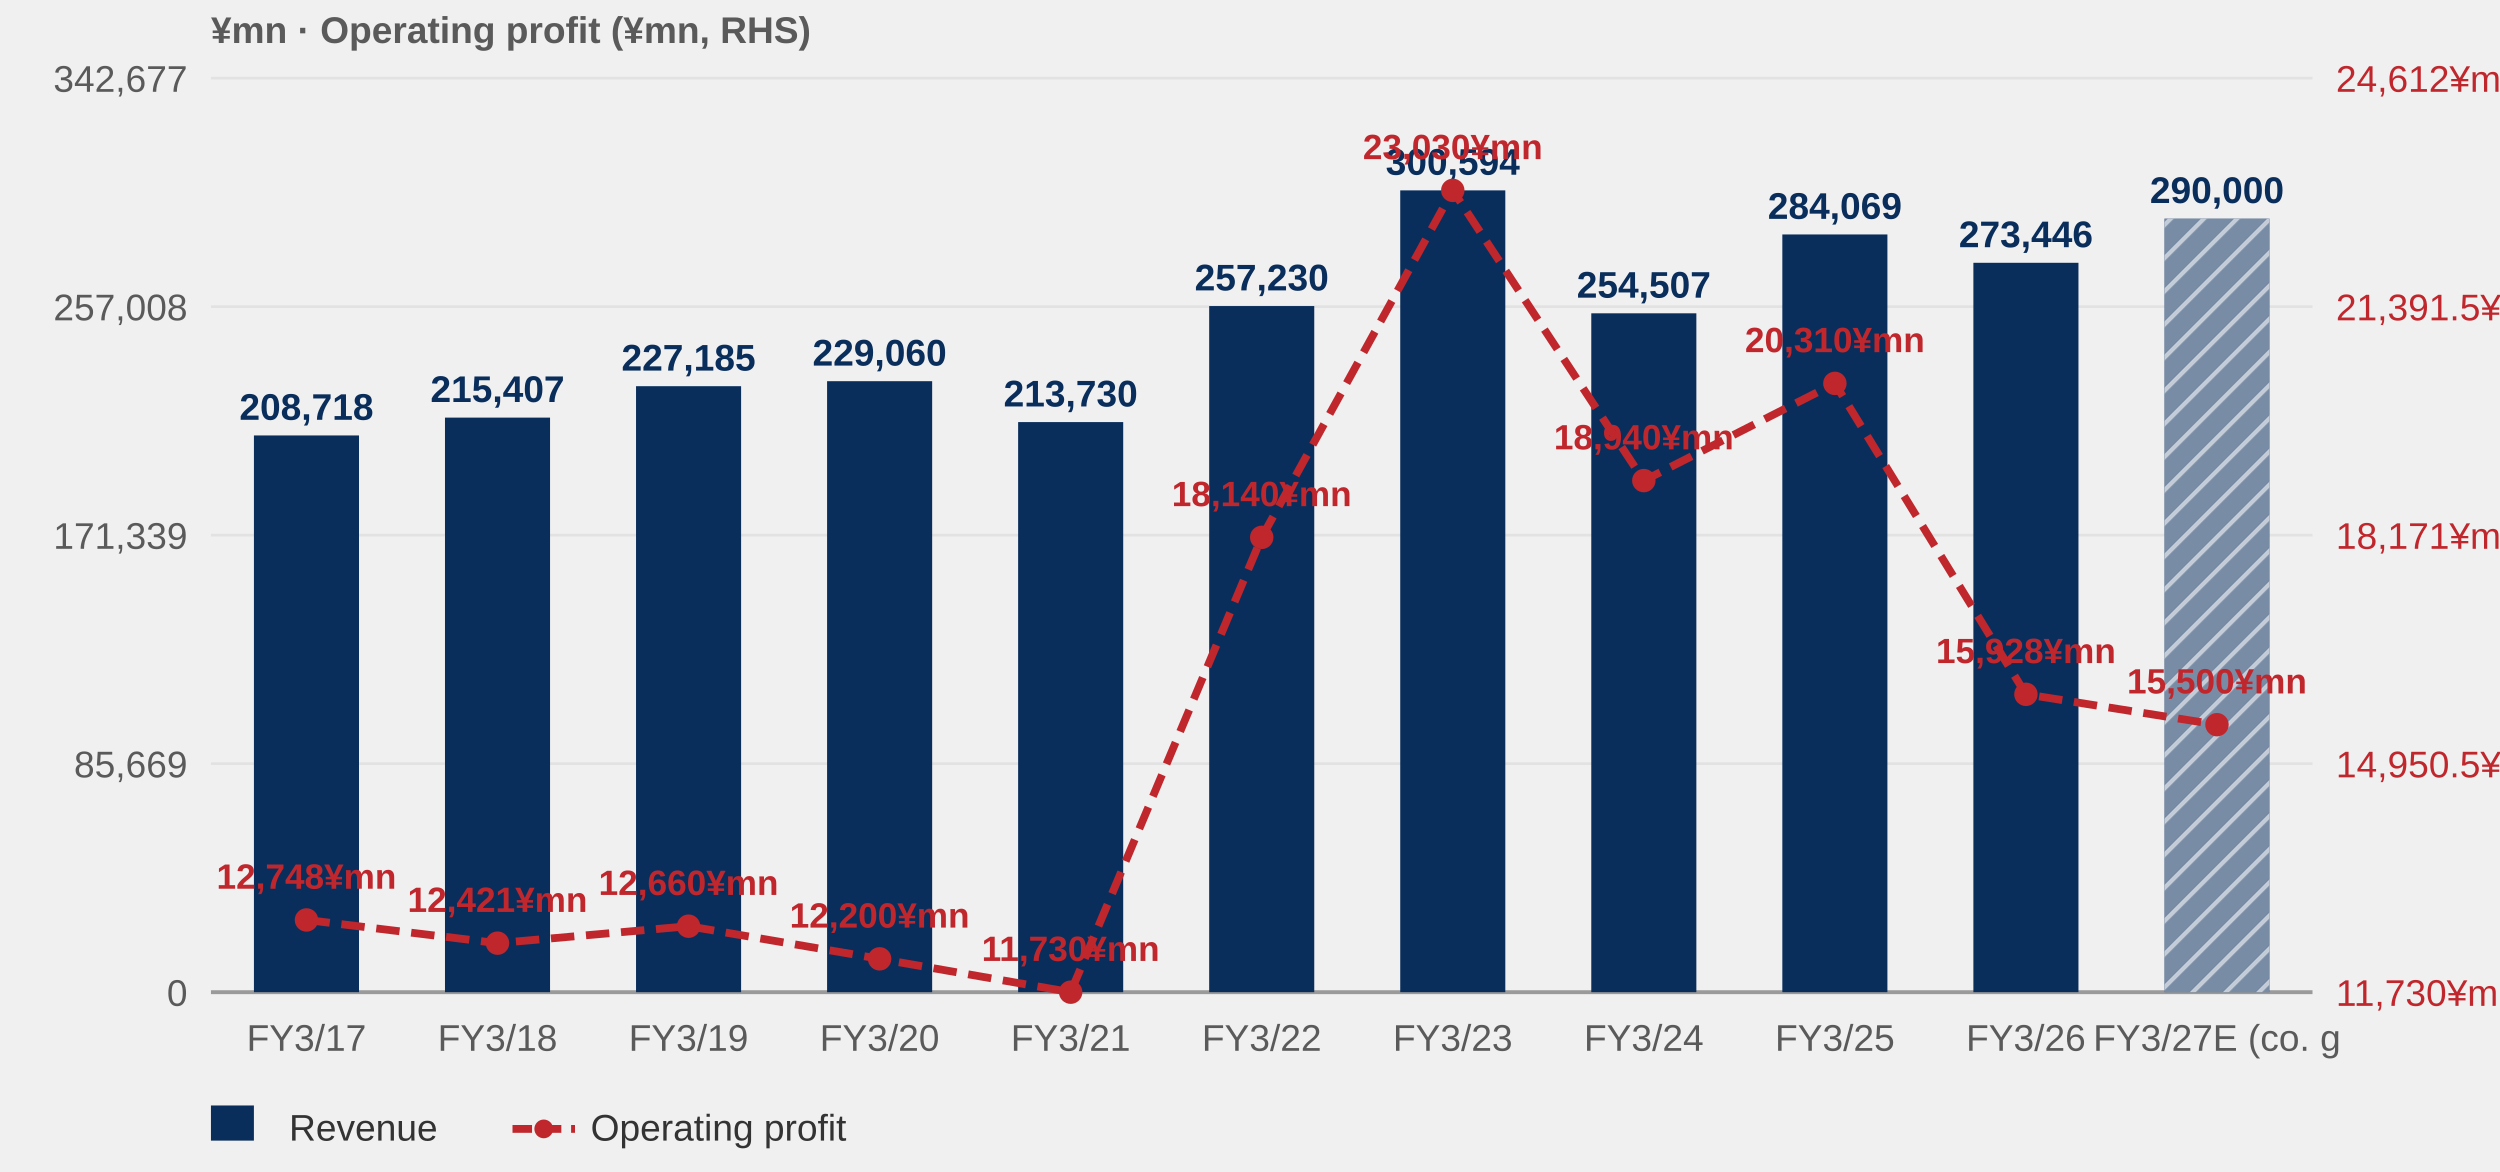
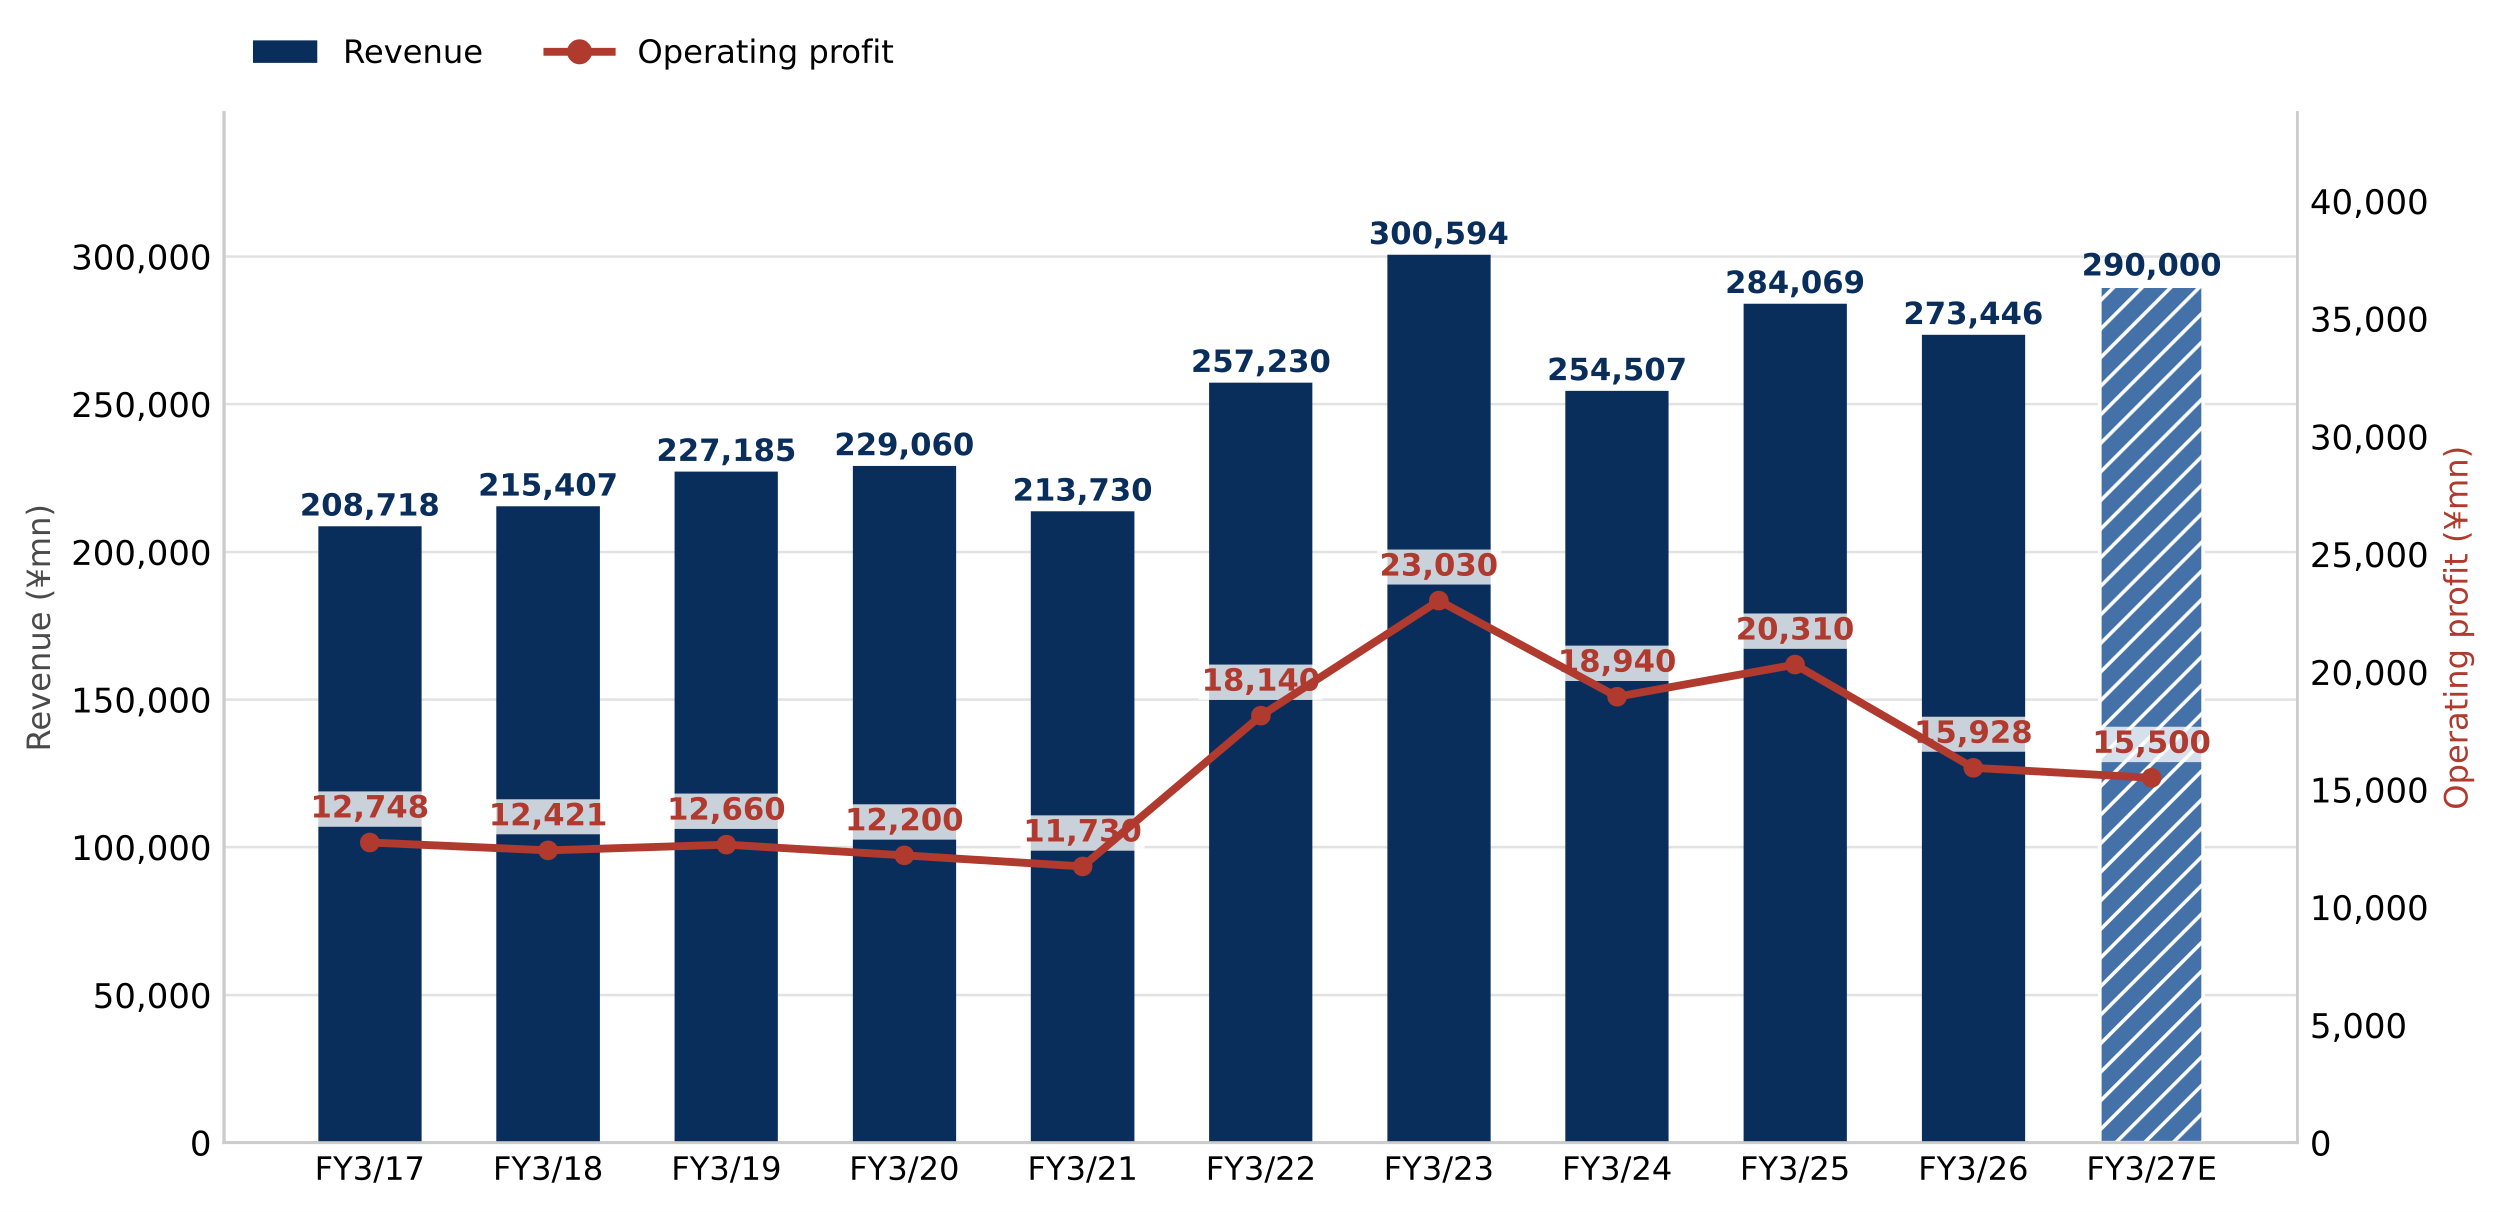
- <svg xmlns="http://www.w3.org/2000/svg" width="100%" viewBox="0 0 640 300" font-family="'Liberation Sans',Arial,sans-serif">
+ <svg xmlns="http://www.w3.org/2000/svg" xmlns:xlink="http://www.w3.org/1999/xlink" width="699.7pt" height="339.2pt" viewBox="0 0 699.7 339.2" version="1.1">
  <defs>
-     <pattern id="hatch-c1" width="6" height="6" patternTransform="rotate(45)" patternUnits="userSpaceOnUse">
-       <rect width="6" height="6" fill="#ffffff" opacity="0.45" />
-       <line x1="0" y1="0" x2="0" y2="6" stroke="#ffffff" stroke-width="2.2" opacity="0.55" />
+     <style type="text/css">*{stroke-linejoin: round; stroke-linecap: butt}</style>
+   </defs>
+   <g id="figure_1">
+     <g id="patch_1">
+       <path d="M -0 339.2 L 699.7 339.2 L 699.7 0 L -0 0 z " style="fill: #ffffff" />
+     </g>
+     <g id="axes_1">
+       <g id="patch_2">
+         <path d="M 62.7 319.8 L 643.0 319.8 L 643.0 31.5 L 62.7 31.5 z " style="fill: #ffffff" />
+       </g>
+       <g id="matplotlib.axis_1">
+         <g id="xtick_1">
+           <g id="line2d_1" />
+           <g id="text_1">
+             <text style="font: 9px 'DejaVu Sans'; text-anchor: middle" x="103.5" y="330.2" transform="rotate(-0 103.5 330.2)">FY3/17</text>
+           </g>
+         </g>
+         <g id="xtick_2">
+           <g id="line2d_2" />
+           <g id="text_2">
+             <text style="font: 9px 'DejaVu Sans'; text-anchor: middle" x="153.4" y="330.2" transform="rotate(-0 153.4 330.2)">FY3/18</text>
+           </g>
+         </g>
+         <g id="xtick_3">
+           <g id="line2d_3" />
+           <g id="text_3">
+             <text style="font: 9px 'DejaVu Sans'; text-anchor: middle" x="203.3" y="330.2" transform="rotate(-0 203.3 330.2)">FY3/19</text>
+           </g>
+         </g>
+         <g id="xtick_4">
+           <g id="line2d_4" />
+           <g id="text_4">
+             <text style="font: 9px 'DejaVu Sans'; text-anchor: middle" x="253.1" y="330.2" transform="rotate(-0 253.1 330.2)">FY3/20</text>
+           </g>
+         </g>
+         <g id="xtick_5">
+           <g id="line2d_5" />
+           <g id="text_5">
+             <text style="font: 9px 'DejaVu Sans'; text-anchor: middle" x="303.0" y="330.2" transform="rotate(-0 303.0 330.2)">FY3/21</text>
+           </g>
+         </g>
+         <g id="xtick_6">
+           <g id="line2d_6" />
+           <g id="text_6">
+             <text style="font: 9px 'DejaVu Sans'; text-anchor: middle" x="352.9" y="330.2" transform="rotate(-0 352.9 330.2)">FY3/22</text>
+           </g>
+         </g>
+         <g id="xtick_7">
+           <g id="line2d_7" />
+           <g id="text_7">
+             <text style="font: 9px 'DejaVu Sans'; text-anchor: middle" x="402.7" y="330.2" transform="rotate(-0 402.7 330.2)">FY3/23</text>
+           </g>
+         </g>
+         <g id="xtick_8">
+           <g id="line2d_8" />
+           <g id="text_8">
+             <text style="font: 9px 'DejaVu Sans'; text-anchor: middle" x="452.6" y="330.2" transform="rotate(-0 452.6 330.2)">FY3/24</text>
+           </g>
+         </g>
+         <g id="xtick_9">
+           <g id="line2d_9" />
+           <g id="text_9">
+             <text style="font: 9px 'DejaVu Sans'; text-anchor: middle" x="502.4" y="330.2" transform="rotate(-0 502.4 330.2)">FY3/25</text>
+           </g>
+         </g>
+         <g id="xtick_10">
+           <g id="line2d_10" />
+           <g id="text_10">
+             <text style="font: 9px 'DejaVu Sans'; text-anchor: middle" x="552.3" y="330.2" transform="rotate(-0 552.3 330.2)">FY3/26</text>
+           </g>
+         </g>
+         <g id="xtick_11">
+           <g id="line2d_11" />
+           <g id="text_11">
+             <text style="font: 9px 'DejaVu Sans'; text-anchor: middle" x="602.2" y="330.2" transform="rotate(-0 602.2 330.2)">FY3/27E</text>
+           </g>
+         </g>
+       </g>
+       <g id="matplotlib.axis_2">
+         <g id="ytick_1">
+           <g id="line2d_12">
+             <path d="M 62.7 319.8 L 643.0 319.8 " clip-path="url(#pa0b89b988f)" style="fill: none; stroke: #e2e2e2; stroke-width: 0.7; stroke-linecap: square" />
+           </g>
+           <g id="line2d_13" />
+           <g id="text_12">
+             <text style="font: 9.5px 'DejaVu Sans'; text-anchor: end" x="59.2" y="323.4" transform="rotate(-0 59.2 323.4)">0</text>
+           </g>
+         </g>
+         <g id="ytick_2">
+           <g id="line2d_14">
+             <path d="M 62.7 278.5 L 643.0 278.5 " clip-path="url(#pa0b89b988f)" style="fill: none; stroke: #e2e2e2; stroke-width: 0.7; stroke-linecap: square" />
+           </g>
+           <g id="line2d_15" />
+           <g id="text_13">
+             <text style="font: 9.5px 'DejaVu Sans'; text-anchor: end" x="59.2" y="282.1" transform="rotate(-0 59.2 282.1)">50,000</text>
+           </g>
+         </g>
+         <g id="ytick_3">
+           <g id="line2d_16">
+             <path d="M 62.7 237.1 L 643.0 237.1 " clip-path="url(#pa0b89b988f)" style="fill: none; stroke: #e2e2e2; stroke-width: 0.7; stroke-linecap: square" />
+           </g>
+           <g id="line2d_17" />
+           <g id="text_14">
+             <text style="font: 9.5px 'DejaVu Sans'; text-anchor: end" x="59.2" y="240.7" transform="rotate(-0 59.2 240.7)">100,000</text>
+           </g>
+         </g>
+         <g id="ytick_4">
+           <g id="line2d_18">
+             <path d="M 62.7 195.8 L 643.0 195.8 " clip-path="url(#pa0b89b988f)" style="fill: none; stroke: #e2e2e2; stroke-width: 0.7; stroke-linecap: square" />
+           </g>
+           <g id="line2d_19" />
+           <g id="text_15">
+             <text style="font: 9.5px 'DejaVu Sans'; text-anchor: end" x="59.2" y="199.4" transform="rotate(-0 59.2 199.4)">150,000</text>
+           </g>
+         </g>
+         <g id="ytick_5">
+           <g id="line2d_20">
+             <path d="M 62.7 154.5 L 643.0 154.5 " clip-path="url(#pa0b89b988f)" style="fill: none; stroke: #e2e2e2; stroke-width: 0.7; stroke-linecap: square" />
+           </g>
+           <g id="line2d_21" />
+           <g id="text_16">
+             <text style="font: 9.5px 'DejaVu Sans'; text-anchor: end" x="59.2" y="158.1" transform="rotate(-0 59.2 158.1)">200,000</text>
+           </g>
+         </g>
+         <g id="ytick_6">
+           <g id="line2d_22">
+             <path d="M 62.7 113.1 L 643.0 113.1 " clip-path="url(#pa0b89b988f)" style="fill: none; stroke: #e2e2e2; stroke-width: 0.7; stroke-linecap: square" />
+           </g>
+           <g id="line2d_23" />
+           <g id="text_17">
+             <text style="font: 9.5px 'DejaVu Sans'; text-anchor: end" x="59.2" y="116.7" transform="rotate(-0 59.2 116.7)">250,000</text>
+           </g>
+         </g>
+         <g id="ytick_7">
+           <g id="line2d_24">
+             <path d="M 62.7 71.8 L 643.0 71.8 " clip-path="url(#pa0b89b988f)" style="fill: none; stroke: #e2e2e2; stroke-width: 0.7; stroke-linecap: square" />
+           </g>
+           <g id="line2d_25" />
+           <g id="text_18">
+             <text style="font: 9.5px 'DejaVu Sans'; text-anchor: end" x="59.2" y="75.4" transform="rotate(-0 59.2 75.4)">300,000</text>
+           </g>
+         </g>
+         <g id="text_19">
+           <text style="fill: #4a4a4a; font: 9px 'DejaVu Sans'; text-anchor: middle" x="14.0" y="175.7" transform="rotate(-90 14.0 175.7)">Revenue (¥mn)</text>
+         </g>
+       </g>
+       <g id="patch_3">
+         <path d="M 62.7 319.8 L 62.7 31.5 " style="fill: none; stroke: #cccccc; stroke-width: 0.8; stroke-linejoin: miter; stroke-linecap: square" />
+       </g>
+       <g id="patch_4">
+         <path d="M 62.7 319.8 L 643.0 319.8 " style="fill: none; stroke: #cccccc; stroke-width: 0.8; stroke-linejoin: miter; stroke-linecap: square" />
+       </g>
+       <g id="patch_5">
+         <path d="M 89.1 319.8 L 118.0 319.8 L 118.0 147.3 L 89.1 147.3 z " clip-path="url(#pa0b89b988f)" style="fill: #0a2e5c" />
+       </g>
+       <g id="patch_6">
+         <path d="M 138.9 319.8 L 167.9 319.8 L 167.9 141.7 L 138.9 141.7 z " clip-path="url(#pa0b89b988f)" style="fill: #0a2e5c" />
+       </g>
+       <g id="patch_7">
+         <path d="M 188.8 319.8 L 217.7 319.8 L 217.7 132.0 L 188.8 132.0 z " clip-path="url(#pa0b89b988f)" style="fill: #0a2e5c" />
+       </g>
+       <g id="patch_8">
+         <path d="M 238.7 319.8 L 267.6 319.8 L 267.6 130.4 L 238.7 130.4 z " clip-path="url(#pa0b89b988f)" style="fill: #0a2e5c" />
+       </g>
+       <g id="patch_9">
+         <path d="M 288.5 319.8 L 317.5 319.8 L 317.5 143.1 L 288.5 143.1 z " clip-path="url(#pa0b89b988f)" style="fill: #0a2e5c" />
+       </g>
+       <g id="patch_10">
+         <path d="M 338.4 319.8 L 367.3 319.8 L 367.3 107.1 L 338.4 107.1 z " clip-path="url(#pa0b89b988f)" style="fill: #0a2e5c" />
+       </g>
+       <g id="patch_11">
+         <path d="M 388.3 319.8 L 417.2 319.8 L 417.2 71.3 L 388.3 71.3 z " clip-path="url(#pa0b89b988f)" style="fill: #0a2e5c" />
+       </g>
+       <g id="patch_12">
+         <path d="M 438.1 319.8 L 467.0 319.8 L 467.0 109.4 L 438.1 109.4 z " clip-path="url(#pa0b89b988f)" style="fill: #0a2e5c" />
+       </g>
+       <g id="patch_13">
+         <path d="M 488.0 319.8 L 516.9 319.8 L 516.9 85.0 L 488.0 85.0 z " clip-path="url(#pa0b89b988f)" style="fill: #0a2e5c" />
+       </g>
+       <g id="patch_14">
+         <path d="M 537.9 319.8 L 566.8 319.8 L 566.8 93.7 L 537.9 93.7 z " clip-path="url(#pa0b89b988f)" style="fill: #0a2e5c" />
+       </g>
+       <g id="patch_15">
+         <path d="M 587.7 319.8 L 616.6 319.8 L 616.6 80.1 L 587.7 80.1 z " clip-path="url(#pa0b89b988f)" style="fill: url(#h27138e5b18); stroke: #ffffff; stroke-linejoin: miter" />
+       </g>
+       <g id="text_20">
+         <text style="fill: #0a2e5c; font: 700 8.6px 'DejaVu Sans'; text-anchor: middle" x="103.5" y="144.3" transform="rotate(-0 103.5 144.3)">208,718</text>
+       </g>
+       <g id="text_21">
+         <text style="fill: #0a2e5c; font: 700 8.6px 'DejaVu Sans'; text-anchor: middle" x="153.4" y="138.7" transform="rotate(-0 153.4 138.7)">215,407</text>
+       </g>
+       <g id="text_22">
+         <text style="fill: #0a2e5c; font: 700 8.6px 'DejaVu Sans'; text-anchor: middle" x="203.3" y="129.0" transform="rotate(-0 203.3 129.0)">227,185</text>
+       </g>
+       <g id="text_23">
+         <text style="fill: #0a2e5c; font: 700 8.6px 'DejaVu Sans'; text-anchor: middle" x="253.1" y="127.4" transform="rotate(-0 253.1 127.4)">229,060</text>
+       </g>
+       <g id="text_24">
+         <text style="fill: #0a2e5c; font: 700 8.6px 'DejaVu Sans'; text-anchor: middle" x="303.0" y="140.1" transform="rotate(-0 303.0 140.1)">213,730</text>
+       </g>
+       <g id="text_25">
+         <text style="fill: #0a2e5c; font: 700 8.6px 'DejaVu Sans'; text-anchor: middle" x="352.9" y="104.1" transform="rotate(-0 352.9 104.1)">257,230</text>
+       </g>
+       <g id="text_26">
+         <text style="fill: #0a2e5c; font: 700 8.6px 'DejaVu Sans'; text-anchor: middle" x="402.7" y="68.3" transform="rotate(-0 402.7 68.3)">300,594</text>
+       </g>
+       <g id="text_27">
+         <text style="fill: #0a2e5c; font: 700 8.6px 'DejaVu Sans'; text-anchor: middle" x="452.6" y="106.4" transform="rotate(-0 452.6 106.4)">254,507</text>
+       </g>
+       <g id="text_28">
+         <text style="fill: #0a2e5c; font: 700 8.6px 'DejaVu Sans'; text-anchor: middle" x="502.4" y="82.0" transform="rotate(-0 502.4 82.0)">284,069</text>
+       </g>
+       <g id="text_29">
+         <text style="fill: #0a2e5c; font: 700 8.6px 'DejaVu Sans'; text-anchor: middle" x="552.3" y="90.7" transform="rotate(-0 552.3 90.7)">273,446</text>
+       </g>
+       <g id="text_30">
+         <text style="fill: #0a2e5c; font: 700 8.6px 'DejaVu Sans'; text-anchor: middle" x="602.2" y="77.1" transform="rotate(-0 602.2 77.1)">290,000</text>
+       </g>
+       <g id="legend_1">
+         <g id="patch_16">
+           <path d="M 70.8 17.6 L 88.8 17.6 L 88.8 11.3 L 70.8 11.3 z " style="fill: #0a2e5c" />
+         </g>
+         <g id="text_31">
+           <text style="font: 9px 'DejaVu Sans'; text-anchor: start" x="96.0" y="17.6" transform="rotate(-0 96.0 17.6)">Revenue</text>
+         </g>
+         <g id="line2d_26">
+           <path d="M 153.2 14.5 L 162.2 14.5 L 171.2 14.5 " style="fill: none; stroke: #b03a2e; stroke-width: 2.2; stroke-linecap: square" />
+           <defs>
+             <path id="m1fe22a50ab" d="M 0 3 C 0.8 3 1.6 2.7 2.1 2.1 C 2.7 1.6 3 0.8 3 0 C 3 -0.8 2.7 -1.6 2.1 -2.1 C 1.6 -2.7 0.8 -3 0 -3 C -0.8 -3 -1.6 -2.7 -2.1 -2.1 C -2.7 -1.6 -3 -0.8 -3 0 C -3 0.8 -2.7 1.6 -2.1 2.1 C -1.6 2.7 -0.8 3 0 3 z " style="stroke: #b03a2e" />
+           </defs>
+           <g>
+             <use xlink:href="#m1fe22a50ab" x="162.2" y="14.5" style="fill: #b03a2e; stroke: #b03a2e" />
+           </g>
+         </g>
+         <g id="text_32">
+           <text style="font: 9px 'DejaVu Sans'; text-anchor: start" x="178.4" y="17.6" transform="rotate(-0 178.4 17.6)">Operating profit</text>
+         </g>
+       </g>
+     </g>
+     <g id="axes_2">
+       <g id="matplotlib.axis_3">
+         <g id="ytick_8">
+           <g id="line2d_27" />
+           <g id="text_33">
+             <text style="font: 9.5px 'DejaVu Sans'; text-anchor: start" x="646.5" y="323.4" transform="rotate(-0 646.5 323.4)">0</text>
+           </g>
+         </g>
+         <g id="ytick_9">
+           <g id="line2d_28" />
+           <g id="text_34">
+             <text style="font: 9.5px 'DejaVu Sans'; text-anchor: start" x="646.5" y="290.5" transform="rotate(-0 646.5 290.5)">5,000</text>
+           </g>
+         </g>
+         <g id="ytick_10">
+           <g id="line2d_29" />
+           <g id="text_35">
+             <text style="font: 9.5px 'DejaVu Sans'; text-anchor: start" x="646.5" y="257.5" transform="rotate(-0 646.5 257.5)">10,000</text>
+           </g>
+         </g>
+         <g id="ytick_11">
+           <g id="line2d_30" />
+           <g id="text_36">
+             <text style="font: 9.5px 'DejaVu Sans'; text-anchor: start" x="646.5" y="224.6" transform="rotate(-0 646.5 224.6)">15,000</text>
+           </g>
+         </g>
+         <g id="ytick_12">
+           <g id="line2d_31" />
+           <g id="text_37">
+             <text style="font: 9.5px 'DejaVu Sans'; text-anchor: start" x="646.5" y="191.7" transform="rotate(-0 646.5 191.7)">20,000</text>
+           </g>
+         </g>
+         <g id="ytick_13">
+           <g id="line2d_32" />
+           <g id="text_38">
+             <text style="font: 9.5px 'DejaVu Sans'; text-anchor: start" x="646.5" y="158.7" transform="rotate(-0 646.5 158.7)">25,000</text>
+           </g>
+         </g>
+         <g id="ytick_14">
+           <g id="line2d_33" />
+           <g id="text_39">
+             <text style="font: 9.5px 'DejaVu Sans'; text-anchor: start" x="646.5" y="125.8" transform="rotate(-0 646.5 125.8)">30,000</text>
+           </g>
+         </g>
+         <g id="ytick_15">
+           <g id="line2d_34" />
+           <g id="text_40">
+             <text style="font: 9.5px 'DejaVu Sans'; text-anchor: start" x="646.5" y="92.8" transform="rotate(-0 646.5 92.8)">35,000</text>
+           </g>
+         </g>
+         <g id="ytick_16">
+           <g id="line2d_35" />
+           <g id="text_41">
+             <text style="font: 9.5px 'DejaVu Sans'; text-anchor: start" x="646.5" y="59.9" transform="rotate(-0 646.5 59.9)">40,000</text>
+           </g>
+         </g>
+         <g id="text_42">
+           <text style="fill: #b03a2e; font: 9px 'DejaVu Sans'; text-anchor: middle" x="690.6" y="175.7" transform="rotate(-90 690.6 175.7)">Operating profit (¥mn)</text>
+         </g>
+       </g>
+       <g id="patch_17">
+         <path d="M 62.7 319.8 L 62.7 31.5 " style="fill: none; stroke: #cccccc; stroke-width: 0.8; stroke-linejoin: miter; stroke-linecap: square" />
+       </g>
+       <g id="patch_18">
+         <path d="M 643.0 319.8 L 643.0 31.5 " style="fill: none; stroke: #cccccc; stroke-width: 0.8; stroke-linejoin: miter; stroke-linecap: square" />
+       </g>
+       <g id="patch_19">
+         <path d="M 62.7 319.8 L 643.0 319.8 " style="fill: none; stroke: #cccccc; stroke-width: 0.8; stroke-linejoin: miter; stroke-linecap: square" />
+       </g>
+       <g id="text_43">
+         <g id="patch_20">
+           <path d="M 86.2 231.4 L 120.9 231.4 L 120.9 221.5 L 86.2 221.5 z " style="fill: #ffffff; opacity: 0.78" />
+         </g>
+         <text style="fill: #b03a2e; font: 700 8.6px 'DejaVu Sans'; text-anchor: middle" x="103.5" y="228.8" transform="rotate(-0 103.5 228.8)">12,748</text>
+       </g>
+       <g id="text_44">
+         <g id="patch_21">
+           <path d="M 136.0 233.5 L 170.8 233.5 L 170.8 223.7 L 136.0 223.7 z " style="fill: #ffffff; opacity: 0.78" />
+         </g>
+         <text style="fill: #b03a2e; font: 700 8.6px 'DejaVu Sans'; text-anchor: middle" x="153.4" y="231.0" transform="rotate(-0 153.4 231.0)">12,421</text>
+       </g>
+       <g id="text_45">
+         <g id="patch_22">
+           <path d="M 185.9 232.0 L 220.6 232.0 L 220.6 222.1 L 185.9 222.1 z " style="fill: #ffffff; opacity: 0.78" />
+         </g>
+         <text style="fill: #b03a2e; font: 700 8.6px 'DejaVu Sans'; text-anchor: middle" x="203.3" y="229.4" transform="rotate(-0 203.3 229.4)">12,660</text>
+       </g>
+       <g id="text_46">
+         <g id="patch_23">
+           <path d="M 235.8 235.0 L 270.5 235.0 L 270.5 225.1 L 235.8 225.1 z " style="fill: #ffffff; opacity: 0.78" />
+         </g>
+         <text style="fill: #b03a2e; font: 700 8.6px 'DejaVu Sans'; text-anchor: middle" x="253.1" y="232.4" transform="rotate(-0 253.1 232.4)">12,200</text>
+       </g>
+       <g id="text_47">
+         <g id="patch_24">
+           <path d="M 285.6 238.1 L 320.4 238.1 L 320.4 228.2 L 285.6 228.2 z " style="fill: #ffffff; opacity: 0.78" />
+         </g>
+         <text style="fill: #b03a2e; font: 700 8.6px 'DejaVu Sans'; text-anchor: middle" x="303.0" y="235.5" transform="rotate(-0 303.0 235.5)">11,730</text>
+       </g>
+       <g id="text_48">
+         <g id="patch_25">
+           <path d="M 335.5 195.9 L 370.2 195.9 L 370.2 186.0 L 335.5 186.0 z " style="fill: #ffffff; opacity: 0.78" />
+         </g>
+         <text style="fill: #b03a2e; font: 700 8.6px 'DejaVu Sans'; text-anchor: middle" x="352.9" y="193.3" transform="rotate(-0 352.9 193.3)">18,140</text>
+       </g>
+       <g id="text_49">
+         <g id="patch_26">
+           <path d="M 385.4 163.6 L 420.1 163.6 L 420.1 153.8 L 385.4 153.8 z " style="fill: #ffffff; opacity: 0.78" />
+         </g>
+         <text style="fill: #b03a2e; font: 700 8.6px 'DejaVu Sans'; text-anchor: middle" x="402.7" y="161.1" transform="rotate(-0 402.7 161.1)">23,030</text>
+       </g>
+       <g id="text_50">
+         <g id="patch_27">
+           <path d="M 435.2 190.6 L 470.0 190.6 L 470.0 180.7 L 435.2 180.7 z " style="fill: #ffffff; opacity: 0.78" />
+         </g>
+         <text style="fill: #b03a2e; font: 700 8.6px 'DejaVu Sans'; text-anchor: middle" x="452.6" y="188.0" transform="rotate(-0 452.6 188.0)">18,940</text>
+       </g>
+       <g id="text_51">
+         <g id="patch_28">
+           <path d="M 485.1 181.6 L 519.8 181.6 L 519.8 171.7 L 485.1 171.7 z " style="fill: #ffffff; opacity: 0.78" />
+         </g>
+         <text style="fill: #b03a2e; font: 700 8.6px 'DejaVu Sans'; text-anchor: middle" x="502.4" y="179.0" transform="rotate(-0 502.4 179.0)">20,310</text>
+       </g>
+       <g id="text_52">
+         <g id="patch_29">
+           <path d="M 534.9 210.4 L 569.7 210.4 L 569.7 200.6 L 534.9 200.6 z " style="fill: #ffffff; opacity: 0.78" />
+         </g>
+         <text style="fill: #b03a2e; font: 700 8.6px 'DejaVu Sans'; text-anchor: middle" x="552.3" y="207.9" transform="rotate(-0 552.3 207.9)">15,928</text>
+       </g>
+       <g id="text_53">
+         <g id="patch_30">
+           <path d="M 584.8 213.3 L 619.5 213.3 L 619.5 203.4 L 584.8 203.4 z " style="fill: #ffffff; opacity: 0.78" />
+         </g>
+         <text style="fill: #b03a2e; font: 700 8.6px 'DejaVu Sans'; text-anchor: middle" x="602.2" y="210.7" transform="rotate(-0 602.2 210.7)">15,500</text>
+       </g>
+       <g id="line2d_36">
+         <path d="M 103.5 235.8 L 153.4 238.0 L 203.3 236.4 L 253.1 239.4 L 303.0 242.5 L 352.9 200.3 L 402.7 168.1 L 452.6 195.0 L 502.4 186.0 L 552.3 214.9 L 602.2 217.7 " clip-path="url(#pa0b89b988f)" style="fill: none; stroke: #b03a2e; stroke-width: 2.2; stroke-linecap: square" />
+         <defs>
+           <path id="md9a11ddf6c" d="M 0 2.25 C 0.6 2.25 1.2 2.0 1.6 1.6 C 2.0 1.2 2.25 0.6 2.25 0 C 2.25 -0.6 2.0 -1.2 1.6 -1.6 C 1.2 -2.0 0.6 -2.25 0 -2.25 C -0.6 -2.25 -1.2 -2.0 -1.6 -1.6 C -2.0 -1.2 -2.25 -0.6 -2.25 0 C -2.25 0.6 -2.0 1.2 -1.6 1.6 C -1.2 2.0 -0.6 2.25 0 2.25 z " style="stroke: #b03a2e" />
+         </defs>
+         <g clip-path="url(#pa0b89b988f)">
+           <use xlink:href="#md9a11ddf6c" x="103.5" y="235.8" style="fill: #b03a2e; stroke: #b03a2e" />
+           <use xlink:href="#md9a11ddf6c" x="153.4" y="238.0" style="fill: #b03a2e; stroke: #b03a2e" />
+           <use xlink:href="#md9a11ddf6c" x="203.3" y="236.4" style="fill: #b03a2e; stroke: #b03a2e" />
+           <use xlink:href="#md9a11ddf6c" x="253.1" y="239.4" style="fill: #b03a2e; stroke: #b03a2e" />
+           <use xlink:href="#md9a11ddf6c" x="303.0" y="242.5" style="fill: #b03a2e; stroke: #b03a2e" />
+           <use xlink:href="#md9a11ddf6c" x="352.9" y="200.3" style="fill: #b03a2e; stroke: #b03a2e" />
+           <use xlink:href="#md9a11ddf6c" x="402.7" y="168.1" style="fill: #b03a2e; stroke: #b03a2e" />
+           <use xlink:href="#md9a11ddf6c" x="452.6" y="195.0" style="fill: #b03a2e; stroke: #b03a2e" />
+           <use xlink:href="#md9a11ddf6c" x="502.4" y="186.0" style="fill: #b03a2e; stroke: #b03a2e" />
+           <use xlink:href="#md9a11ddf6c" x="552.3" y="214.9" style="fill: #b03a2e; stroke: #b03a2e" />
+           <use xlink:href="#md9a11ddf6c" x="602.2" y="217.7" style="fill: #b03a2e; stroke: #b03a2e" />
+         </g>
+       </g>
+     </g>
+   </g>
+   <defs>
+     <clipPath id="pa0b89b988f">
+       <rect x="62.7" y="31.5" width="580.32" height="288.3" />
+     </clipPath>
+   </defs>
+   <defs>
+     <pattern id="h27138e5b18" patternUnits="userSpaceOnUse" x="0" y="0" width="72" height="72">
+       <rect x="0" y="0" width="73" height="73" fill="#4472a8" />
+       <path d="M -36 36 L 36 -36 M -32 40 L 40 -32 M -28 44 L 44 -28 M -24 48 L 48 -24 M -20 52 L 52 -20 M -16 56 L 56 -16 M -12 60 L 60 -12 M -8 64 L 64 -8 M -4 68 L 68 -4 M 0 72 L 72 0 M 4 76 L 76 4 M 8 80 L 80 8 M 12 84 L 84 12 M 16 88 L 88 16 M 20 92 L 92 20 M 24 96 L 96 24 M 28 100 L 100 28 M 32 104 L 104 32 M 36 108 L 108 36 " style="fill: #ffffff; stroke: #ffffff; stroke-width: 1.0; stroke-linecap: butt; stroke-linejoin: miter" />
    </pattern>
  </defs>
-   <line x1="54" y1="254" x2="592" y2="254" stroke="#9a9a9a" stroke-width="1" />
-   <text x="48" y="257.5" text-anchor="end" font-size="9.5" fill="#5a5a5a">0</text>
-   <text x="598" y="257.5" font-size="9.5" fill="#c0272d">11,730¥mn</text>
-   <line x1="54" y1="195.5" x2="592" y2="195.5" stroke="#e2e2e2" stroke-width="0.7" />
-   <text x="48" y="199" text-anchor="end" font-size="9.5" fill="#5a5a5a">85,669</text>
-   <text x="598" y="199" font-size="9.5" fill="#c0272d">14,950.5¥mn</text>
-   <line x1="54" y1="137" x2="592" y2="137" stroke="#e2e2e2" stroke-width="0.7" />
-   <text x="48" y="140.5" text-anchor="end" font-size="9.5" fill="#5a5a5a">171,339</text>
-   <text x="598" y="140.5" font-size="9.5" fill="#c0272d">18,171¥mn</text>
-   <line x1="54" y1="78.5" x2="592" y2="78.5" stroke="#e2e2e2" stroke-width="0.7" />
-   <text x="48" y="82" text-anchor="end" font-size="9.5" fill="#5a5a5a">257,008</text>
-   <text x="598" y="82" font-size="9.5" fill="#c0272d">21,391.5¥mn</text>
-   <line x1="54" y1="20" x2="592" y2="20" stroke="#e2e2e2" stroke-width="0.7" />
-   <text x="48" y="23.5" text-anchor="end" font-size="9.5" fill="#5a5a5a">342,677</text>
-   <text x="598" y="23.5" font-size="9.5" fill="#c0272d">24,612¥mn</text>
-   <text x="54" y="11" font-size="9.5" font-weight="bold" fill="#5a5a5a">¥mn · Operating profit (¥mn, RHS)</text>
-   <rect x="65.005" y="111.475" width="26.9" height="142.525" fill="#0a2e5c" />
-   <text x="78.455" y="107.475" text-anchor="middle" font-size="9.5" font-weight="bold" fill="#0a2e5c">208,718</text>
-   <text x="78.455" y="269" text-anchor="middle" font-size="9.5" fill="#5a5a5a">FY3/17</text>
-   <rect x="113.914" y="106.908" width="26.9" height="147.092" fill="#0a2e5c" />
-   <text x="127.364" y="102.908" text-anchor="middle" font-size="9.5" font-weight="bold" fill="#0a2e5c">215,407</text>
-   <text x="127.364" y="269" text-anchor="middle" font-size="9.5" fill="#5a5a5a">FY3/18</text>
-   <rect x="162.823" y="98.865" width="26.9" height="155.135" fill="#0a2e5c" />
-   <text x="176.273" y="94.865" text-anchor="middle" font-size="9.5" font-weight="bold" fill="#0a2e5c">227,185</text>
-   <text x="176.273" y="269" text-anchor="middle" font-size="9.5" fill="#5a5a5a">FY3/19</text>
-   <rect x="211.732" y="97.584" width="26.9" height="156.416" fill="#0a2e5c" />
-   <text x="225.182" y="93.584" text-anchor="middle" font-size="9.5" font-weight="bold" fill="#0a2e5c">229,060</text>
-   <text x="225.182" y="269" text-anchor="middle" font-size="9.5" fill="#5a5a5a">FY3/20</text>
-   <rect x="260.641" y="108.053" width="26.9" height="145.947" fill="#0a2e5c" />
-   <text x="274.091" y="104.053" text-anchor="middle" font-size="9.5" font-weight="bold" fill="#0a2e5c">213,730</text>
-   <text x="274.091" y="269" text-anchor="middle" font-size="9.5" fill="#5a5a5a">FY3/21</text>
-   <rect x="309.55" y="78.348" width="26.9" height="175.652" fill="#0a2e5c" />
-   <text x="323" y="74.348" text-anchor="middle" font-size="9.5" font-weight="bold" fill="#0a2e5c">257,230</text>
-   <text x="323" y="269" text-anchor="middle" font-size="9.5" fill="#5a5a5a">FY3/22</text>
-   <rect x="358.459" y="48.737" width="26.9" height="205.263" fill="#0a2e5c" />
-   <text x="371.909" y="44.737" text-anchor="middle" font-size="9.5" font-weight="bold" fill="#0a2e5c">300,594</text>
-   <text x="371.909" y="269" text-anchor="middle" font-size="9.5" fill="#5a5a5a">FY3/23</text>
-   <rect x="407.368" y="80.208" width="26.9" height="173.792" fill="#0a2e5c" />
-   <text x="420.818" y="76.208" text-anchor="middle" font-size="9.5" font-weight="bold" fill="#0a2e5c">254,507</text>
-   <text x="420.818" y="269" text-anchor="middle" font-size="9.5" fill="#5a5a5a">FY3/24</text>
-   <rect x="456.277" y="60.021" width="26.9" height="193.979" fill="#0a2e5c" />
-   <text x="469.727" y="56.021" text-anchor="middle" font-size="9.5" font-weight="bold" fill="#0a2e5c">284,069</text>
-   <text x="469.727" y="269" text-anchor="middle" font-size="9.5" fill="#5a5a5a">FY3/25</text>
-   <rect x="505.186" y="67.275" width="26.9" height="186.725" fill="#0a2e5c" />
-   <text x="518.636" y="63.275" text-anchor="middle" font-size="9.5" font-weight="bold" fill="#0a2e5c">273,446</text>
-   <text x="518.636" y="269" text-anchor="middle" font-size="9.5" fill="#5a5a5a">FY3/26</text>
-   <rect x="554.095" y="55.971" width="26.9" height="198.029" fill="#0a2e5c" />
-   <rect x="554.095" y="55.971" width="26.9" height="198.029" fill="url(#hatch-c1)" />
-   <text x="567.545" y="51.971" text-anchor="middle" font-size="9.5" font-weight="bold" fill="#0a2e5c">290,000</text>
-   <text x="567.545" y="269" text-anchor="middle" font-size="9.5" fill="#5a5a5a">FY3/27E (co. g</text>
-   <polyline points="78.455,235.508 127.364,241.448 176.273,237.107 225.182,245.463 274.091,254 323,137.563 371.909,48.737 420.818,123.031 469.727,98.145 518.636,177.744 567.545,185.518" fill="none" stroke="#c0272d" stroke-width="2" stroke-dasharray="6 3" />
-   <circle cx="78.455" cy="235.508" r="3" fill="#c0272d" />
-   <text x="78.455" y="227.508" text-anchor="middle" font-size="9" font-weight="bold" fill="#c0272d">12,748¥mn</text>
-   <circle cx="127.364" cy="241.448" r="3" fill="#c0272d" />
-   <text x="127.364" y="233.448" text-anchor="middle" font-size="9" font-weight="bold" fill="#c0272d">12,421¥mn</text>
-   <circle cx="176.273" cy="237.107" r="3" fill="#c0272d" />
-   <text x="176.273" y="229.107" text-anchor="middle" font-size="9" font-weight="bold" fill="#c0272d">12,660¥mn</text>
-   <circle cx="225.182" cy="245.463" r="3" fill="#c0272d" />
-   <text x="225.182" y="237.463" text-anchor="middle" font-size="9" font-weight="bold" fill="#c0272d">12,200¥mn</text>
-   <circle cx="274.091" cy="254" r="3" fill="#c0272d" />
-   <text x="274.091" y="246" text-anchor="middle" font-size="9" font-weight="bold" fill="#c0272d">11,730¥mn</text>
-   <circle cx="323" cy="137.563" r="3" fill="#c0272d" />
-   <text x="323" y="129.563" text-anchor="middle" font-size="9" font-weight="bold" fill="#c0272d">18,140¥mn</text>
-   <circle cx="371.909" cy="48.737" r="3" fill="#c0272d" />
-   <text x="371.909" y="40.737" text-anchor="middle" font-size="9" font-weight="bold" fill="#c0272d">23,030¥mn</text>
-   <circle cx="420.818" cy="123.031" r="3" fill="#c0272d" />
-   <text x="420.818" y="115.031" text-anchor="middle" font-size="9" font-weight="bold" fill="#c0272d">18,940¥mn</text>
-   <circle cx="469.727" cy="98.145" r="3" fill="#c0272d" />
-   <text x="469.727" y="90.145" text-anchor="middle" font-size="9" font-weight="bold" fill="#c0272d">20,310¥mn</text>
-   <circle cx="518.636" cy="177.744" r="3" fill="#c0272d" />
-   <text x="518.636" y="169.744" text-anchor="middle" font-size="9" font-weight="bold" fill="#c0272d">15,928¥mn</text>
-   <circle cx="567.545" cy="185.518" r="3" fill="#c0272d" />
-   <text x="567.545" y="177.518" text-anchor="middle" font-size="9" font-weight="bold" fill="#c0272d">15,500¥mn</text>
-   <rect x="54" y="283" width="11" height="9" fill="#0a2e5c" />
-   <text x="74" y="292" font-size="9.5" fill="#333">Revenue</text>
-   <line x1="131.2" y1="289" x2="147.2" y2="289" stroke="#c0272d" stroke-width="2" stroke-dasharray="5 2.5" />
-   <circle cx="139.2" cy="289" r="2.4" fill="#c0272d" />
-   <text x="151.2" y="292" font-size="9.5" fill="#333">Operating profit</text>
</svg>
